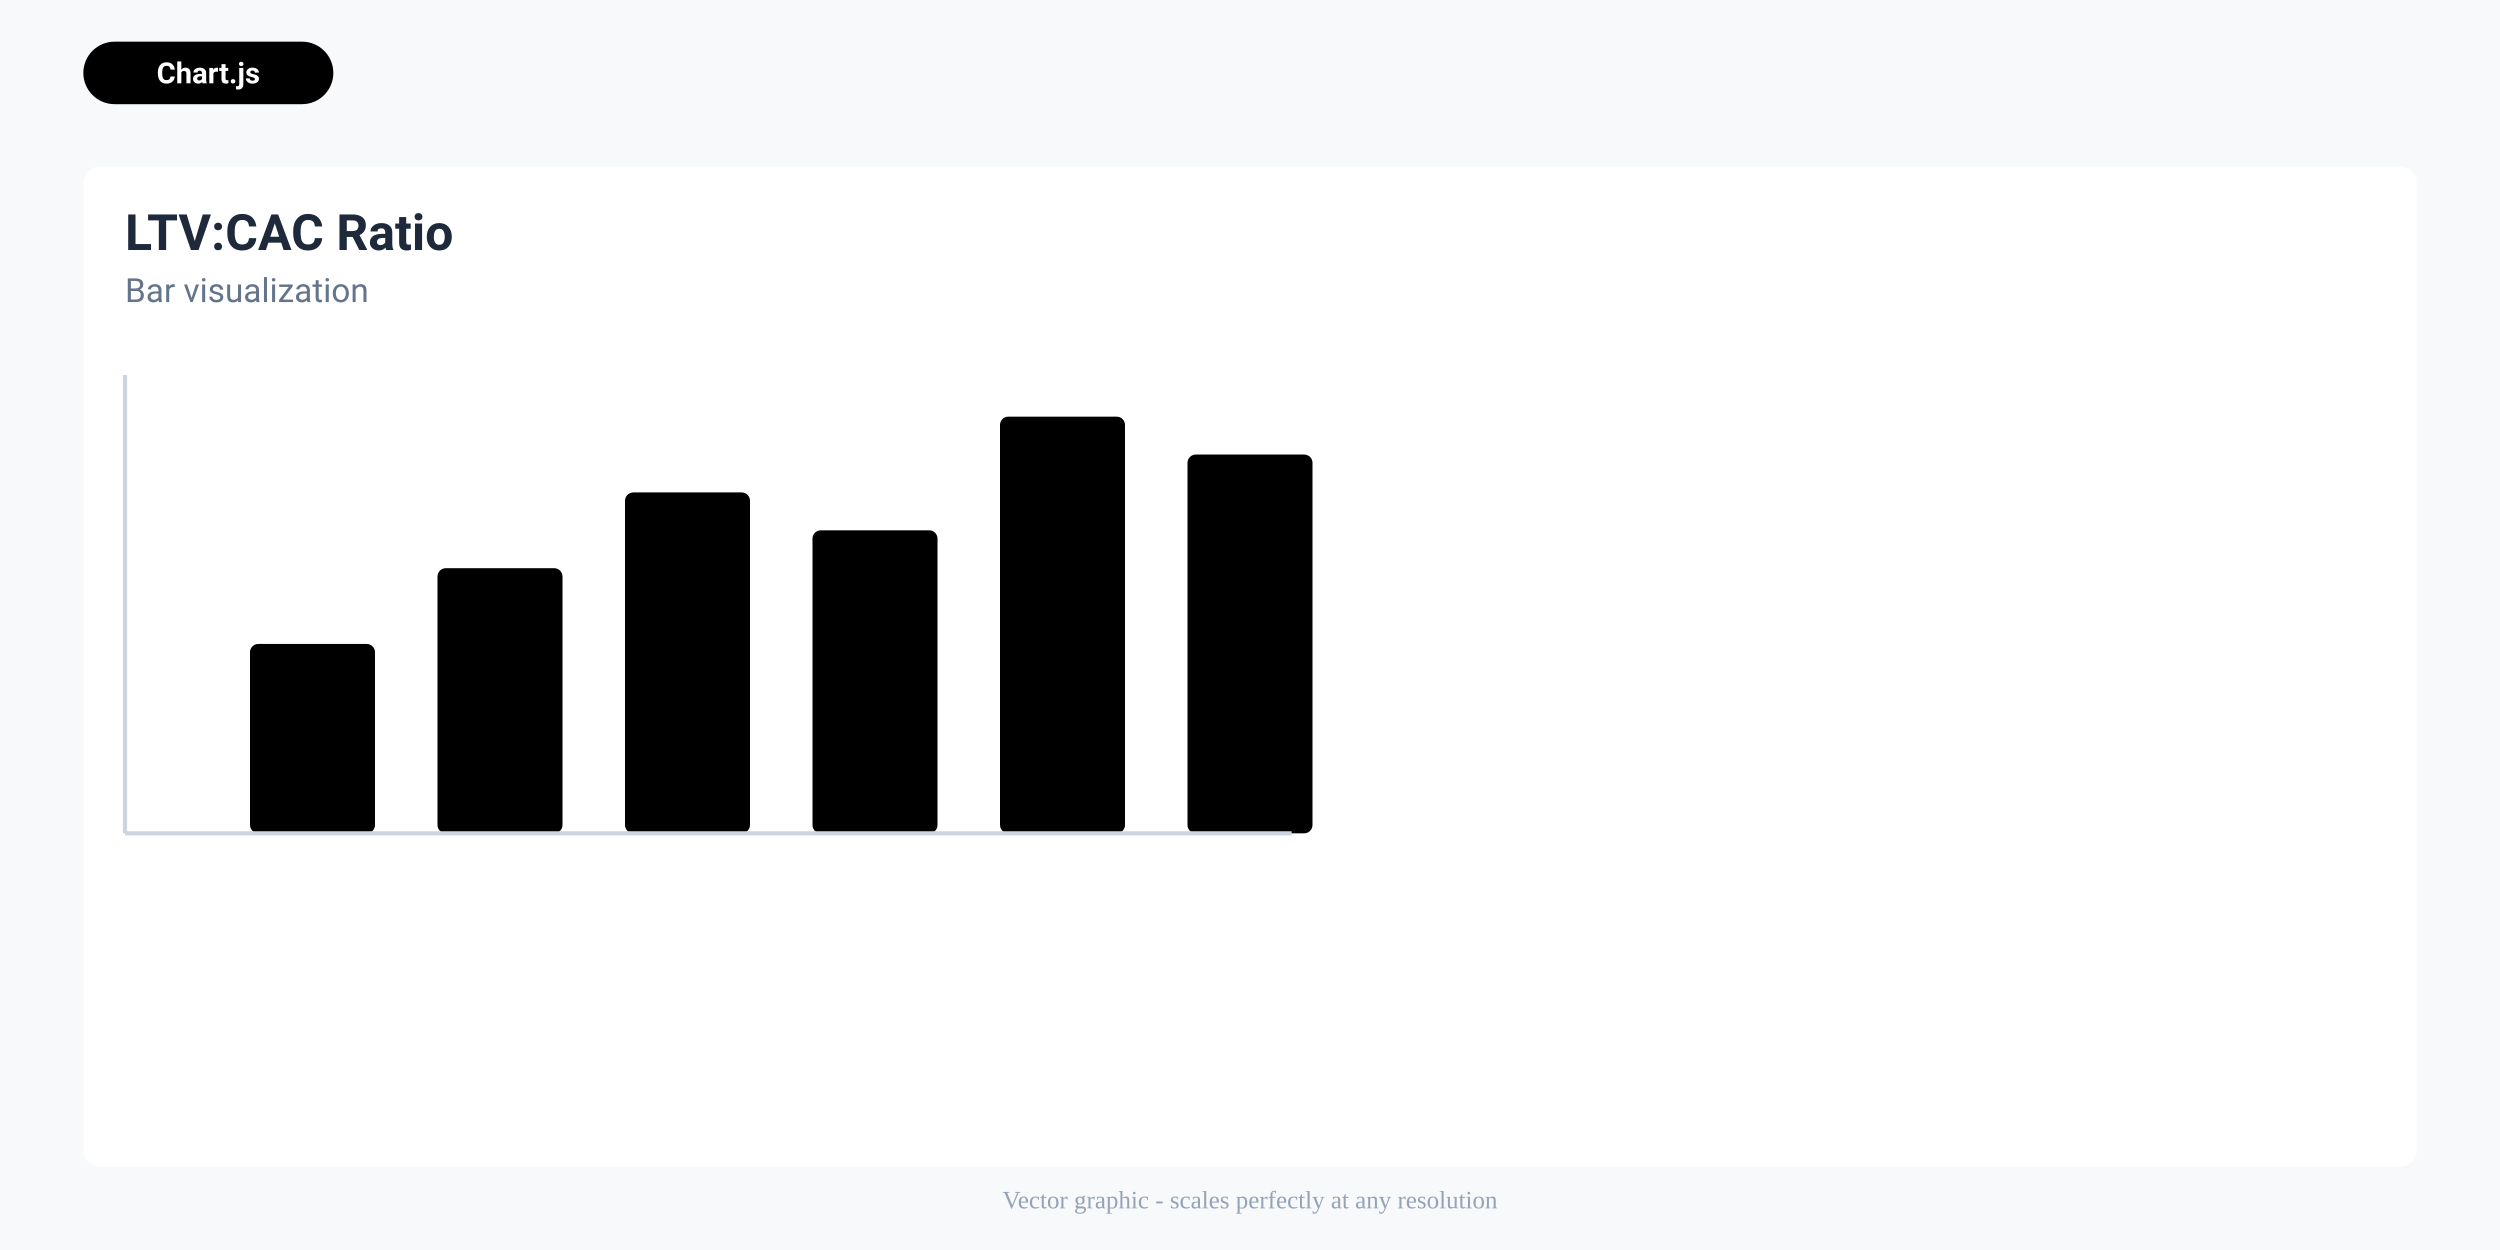
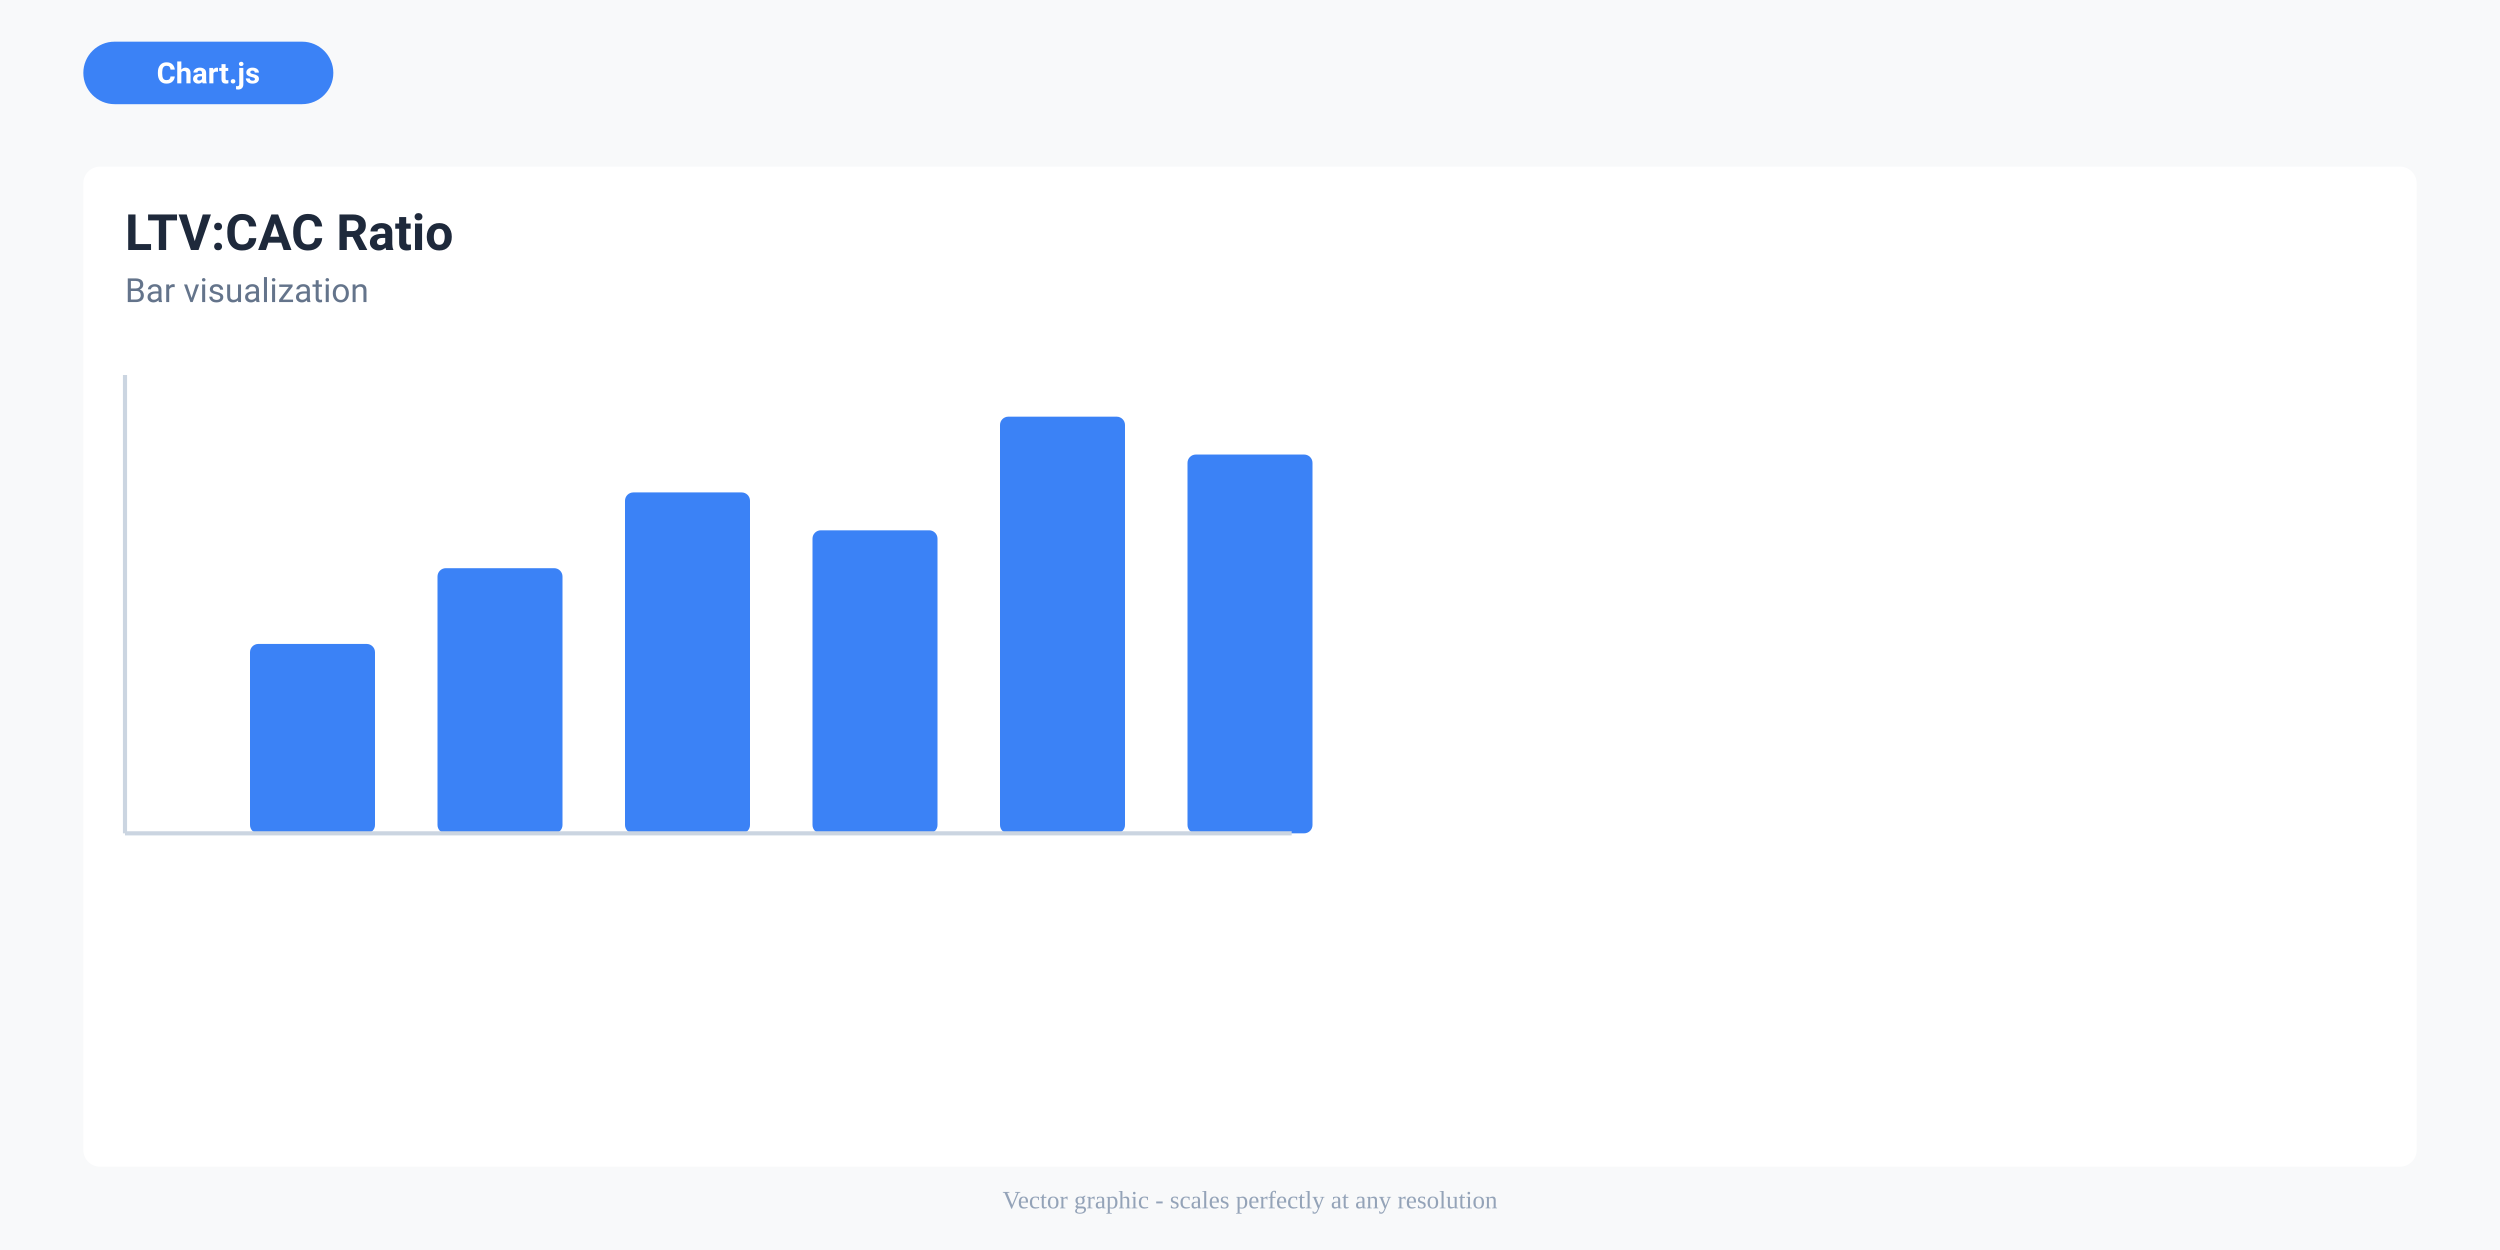
<svg xmlns="http://www.w3.org/2000/svg" width="1200" height="600">
  <defs>
    <style>
      .title { font-family: -apple-system, BlinkMacSystemFont, 'Segoe UI', Roboto, sans-serif; font-size: 24px; font-weight: 600; }
      .subtitle { font-family: -apple-system, BlinkMacSystemFont, 'Segoe UI', Roboto, sans-serif; font-size: 16px; }
      .library-badge { font-family: -apple-system, BlinkMacSystemFont, 'Segoe UI', Roboto, sans-serif; font-size: 14px; font-weight: 600; }
    </style>
  </defs>
  <rect width="1200" height="600" fill="#f8f9fa" />
  <rect x="40" y="80" width="1120" height="480" fill="white" rx="8" />
-   <rect x="40" y="20" width="120" height="30" fill="undefined" rx="15" />
+   <rect x="40" y="20" width="120" height="30" fill="#3b82f6" rx="15" />
  <text x="100" y="40" text-anchor="middle" fill="white" class="library-badge">Chart.js</text>
  <text x="60" y="120" fill="#1e293b" class="title">LTV:CAC Ratio</text>
  <text x="60" y="145" fill="#64748b" class="subtitle">Bar visualization</text>
  <g transform="translate(60, 100)">
-     <rect x="60" y="209.091" width="60" height="90.909" fill="undefined" rx="4" />
-     <rect x="150" y="172.727" width="60" height="127.273" fill="undefined" rx="4" />
-     <rect x="240" y="136.364" width="60" height="163.636" fill="undefined" rx="4" />
-     <rect x="330" y="154.545" width="60" height="145.455" fill="undefined" rx="4" />
-     <rect x="420" y="100" width="60" height="200" fill="undefined" rx="4" />
-     <rect x="510" y="118.182" width="60" height="181.818" fill="undefined" rx="4" />
+     <rect x="60" y="209.091" width="60" height="90.909" fill="#3b82f6" rx="4" />
+     <rect x="150" y="172.727" width="60" height="127.273" fill="#3b82f6" rx="4" />
+     <rect x="240" y="136.364" width="60" height="163.636" fill="#3b82f6" rx="4" />
+     <rect x="330" y="154.545" width="60" height="145.455" fill="#3b82f6" rx="4" />
+     <rect x="420" y="100" width="60" height="200" fill="#3b82f6" rx="4" />
+     <rect x="510" y="118.182" width="60" height="181.818" fill="#3b82f6" rx="4" />
  </g>
  <line x1="60" y1="400" x2="620" y2="400" stroke="#cbd5e1" stroke-width="2" />
  <line x1="60" y1="180" x2="60" y2="400" stroke="#cbd5e1" stroke-width="2" />
  <text x="600" y="580" text-anchor="middle" fill="#94a3b8" font-size="12">
    Vector graphic - scales perfectly at any resolution
  </text>
</svg>
